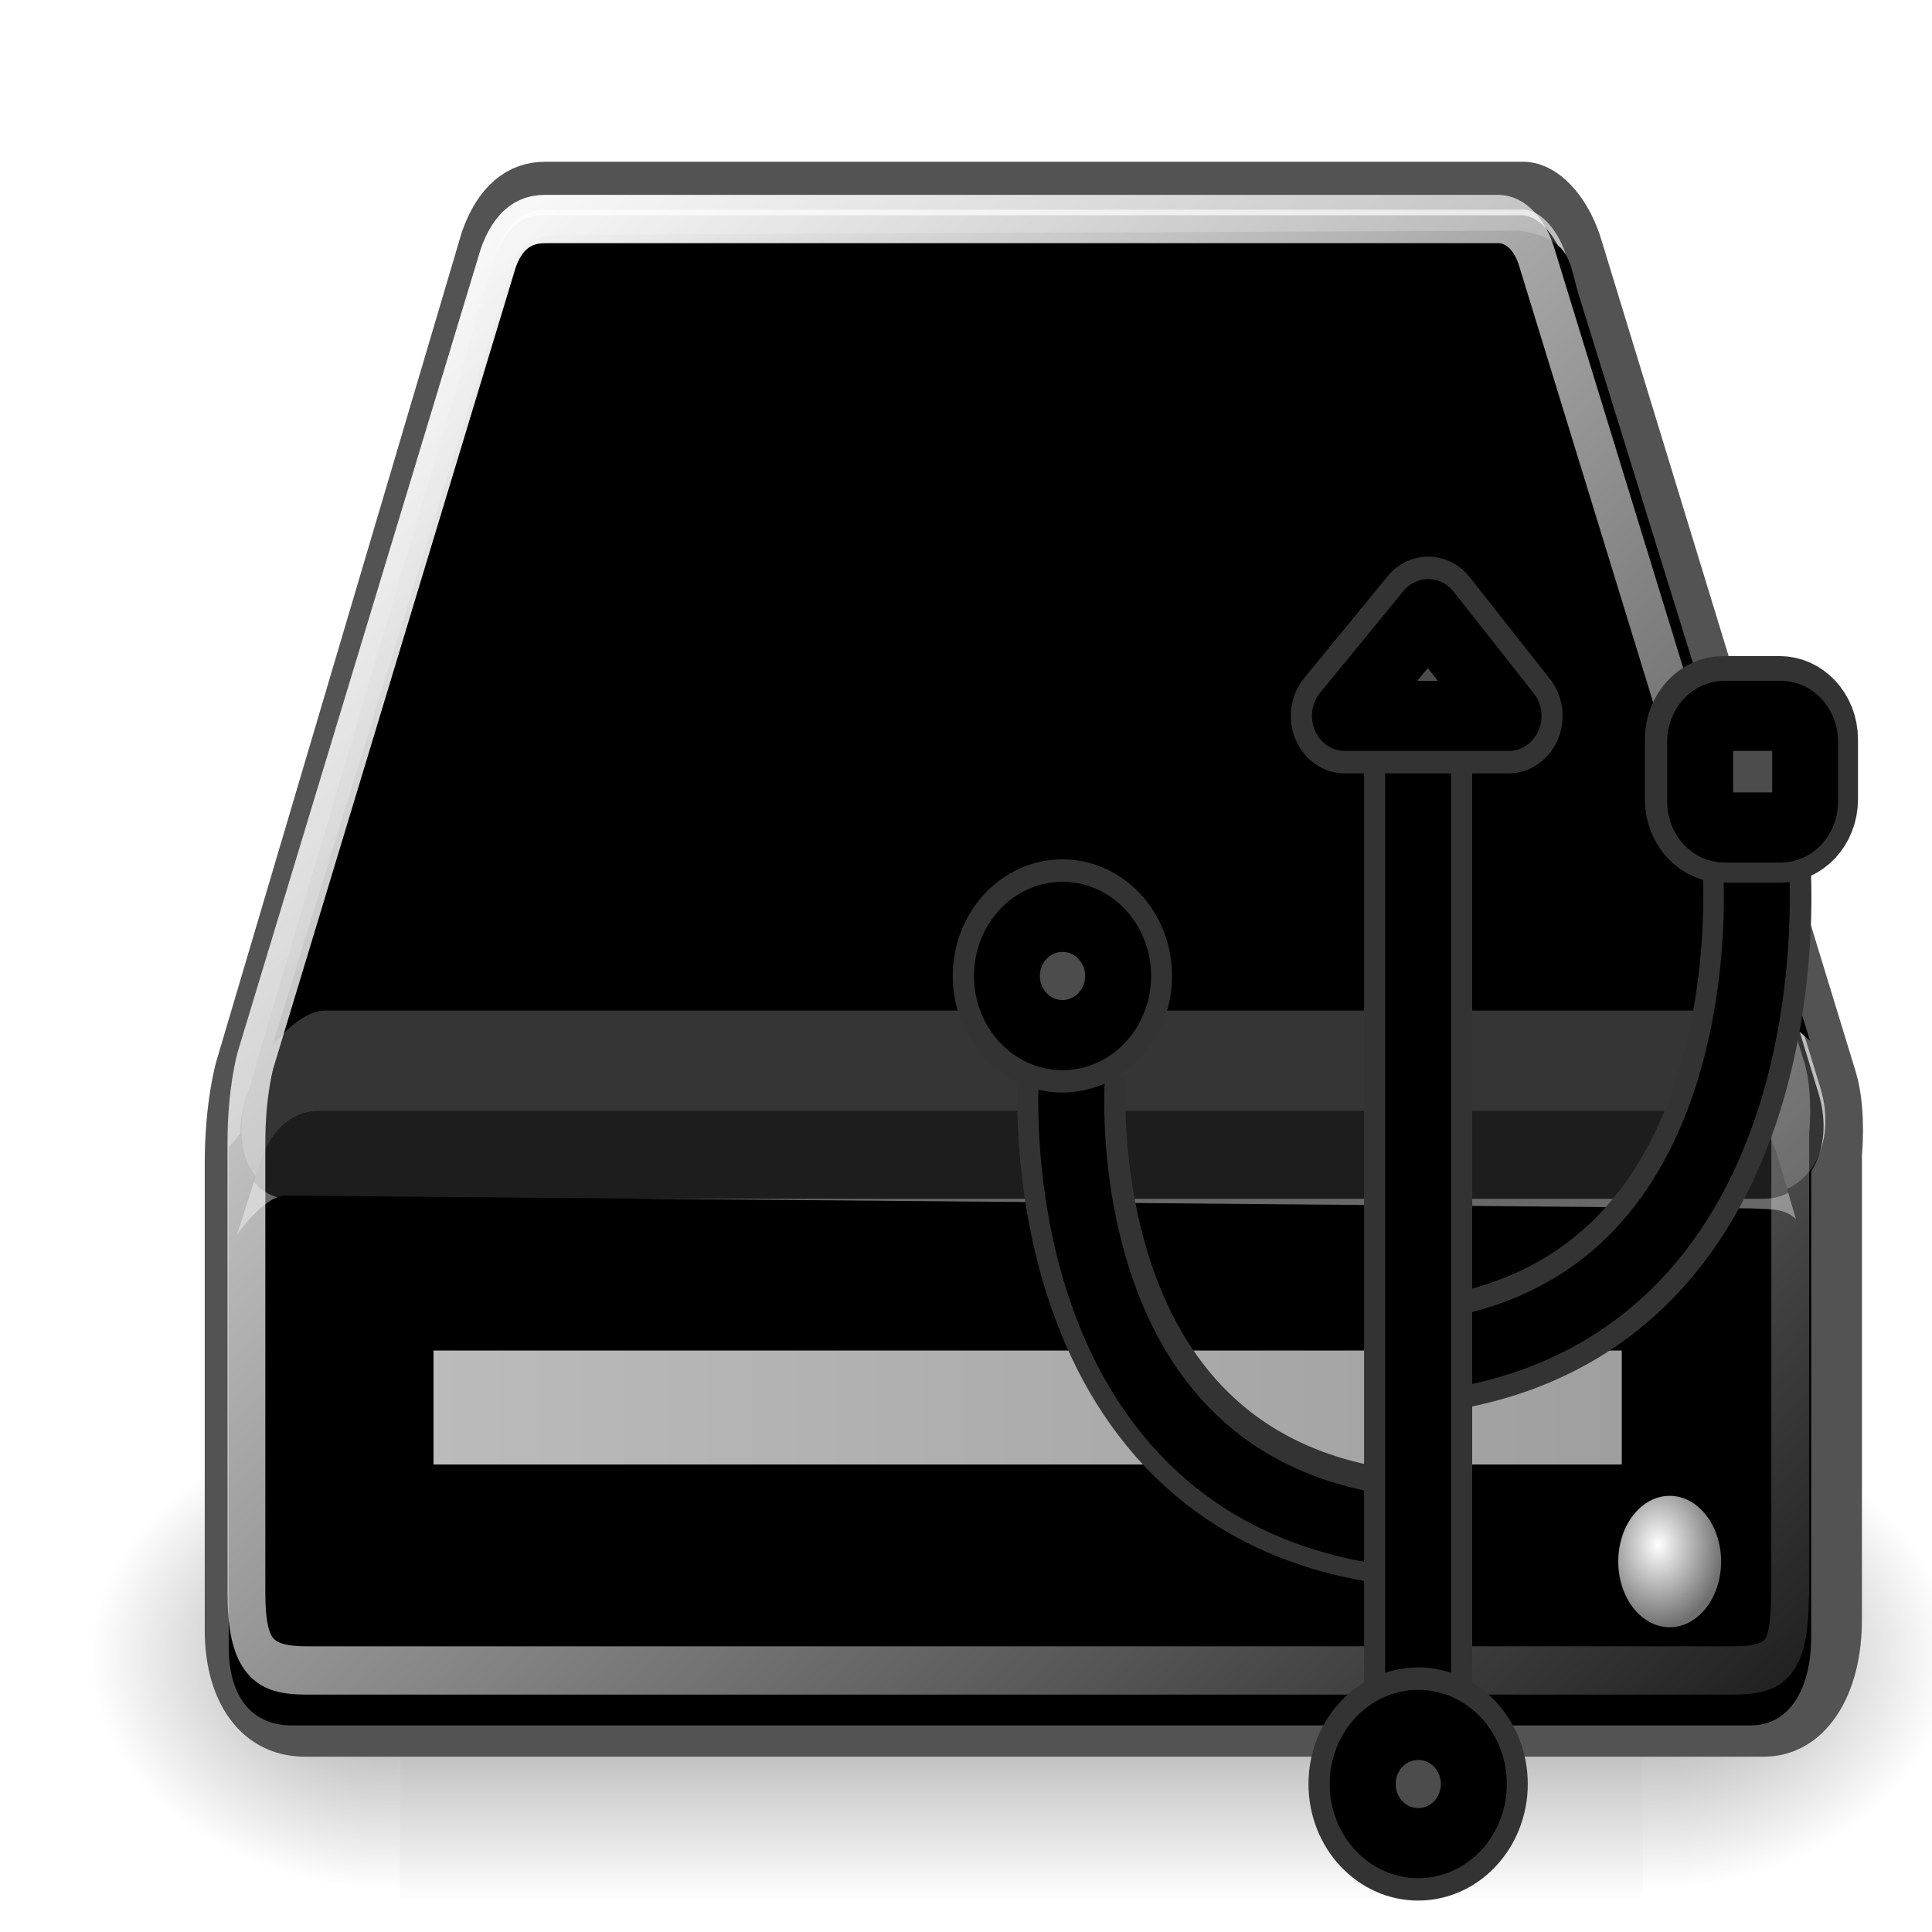
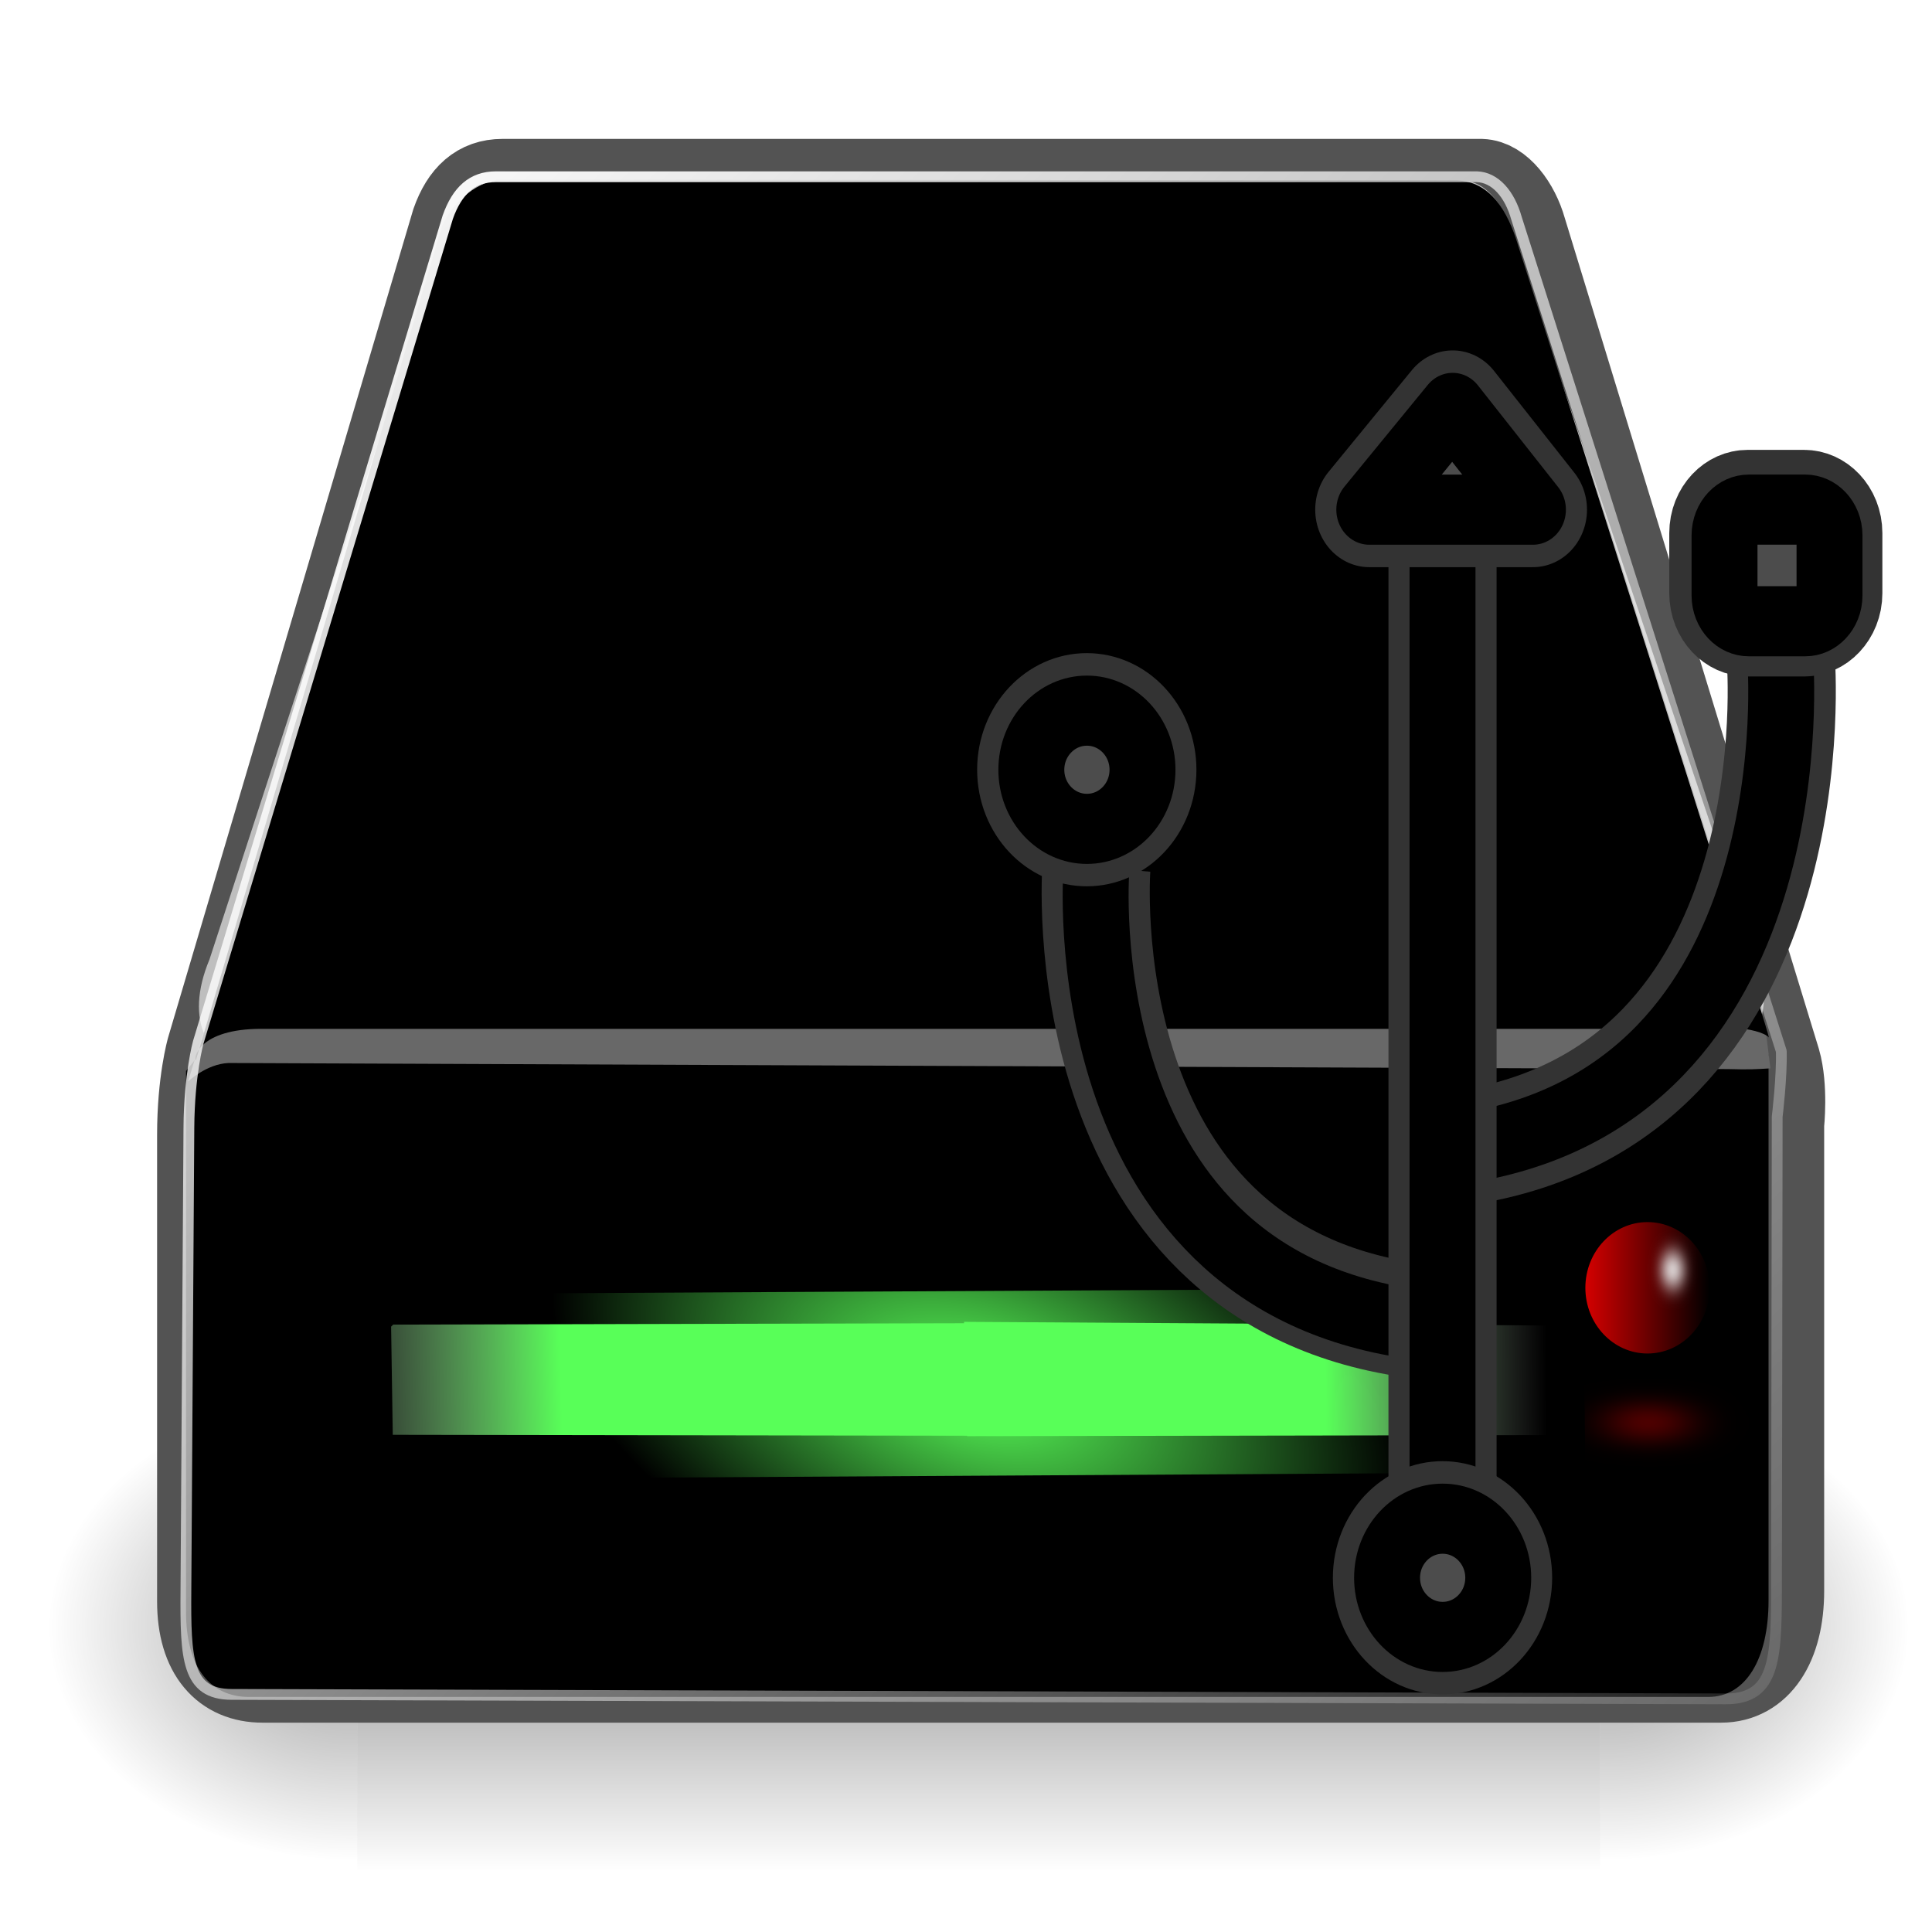
<svg xmlns="http://www.w3.org/2000/svg" xmlns:xlink="http://www.w3.org/1999/xlink" version="1.1" width="48" height="48" id="svg2913">
  <defs id="defs3">
+     <linearGradient id="linearGradient4039">
+       <stop id="stop4041" style="stop-color:#d40000;stop-opacity:1" offset="0" />
+       <stop id="stop4043" style="stop-color:#d40000;stop-opacity:0" offset="1" />
+     </linearGradient>
+     <linearGradient id="linearGradient3975">
+       <stop id="stop3977" style="stop-color:#58ff58;stop-opacity:1" offset="0" />
+       <stop id="stop3979" style="stop-color:#bebebe;stop-opacity:0" offset="1" />
+     </linearGradient>
+     <linearGradient id="linearGradient3969">
+       <stop id="stop3971" style="stop-color:#58ff58;stop-opacity:1" offset="0" />
+       <stop id="stop3973" style="stop-color:#bebebe;stop-opacity:0" offset="1" />
+     </linearGradient>
+     <linearGradient id="linearGradient3961">
+       <stop id="stop3963" style="stop-color:#58ff58;stop-opacity:1" offset="0" />
+       <stop id="stop3965" style="stop-color:#bebebe;stop-opacity:0" offset="1" />
+     </linearGradient>
    <radialGradient cx="605.714" cy="486.648" r="117.143" fx="605.714" fy="486.648" id="radialGradient6719" xlink:href="#linearGradient5060" gradientUnits="userSpaceOnUse" gradientTransform="matrix(-2.774389,0,0,1.969706,112.7623,-872.8854)" />
    <linearGradient id="linearGradient5060">
      <stop id="stop5062" style="stop-color:#000000;stop-opacity:1" offset="0" />
      <stop id="stop5064" style="stop-color:#000000;stop-opacity:0" offset="1" />
    </linearGradient>
    <radialGradient cx="605.714" cy="486.648" r="117.143" fx="605.714" fy="486.648" id="radialGradient6717" xlink:href="#linearGradient5060" gradientUnits="userSpaceOnUse" gradientTransform="matrix(2.774389,0,0,1.969706,-1891.633,-872.8854)" />
    <linearGradient id="linearGradient5048">
      <stop id="stop5050" style="stop-color:#000000;stop-opacity:0" offset="0" />
      <stop id="stop5056" style="stop-color:#000000;stop-opacity:1" offset="0.5" />
      <stop id="stop5052" style="stop-color:#000000;stop-opacity:0" offset="1" />
    </linearGradient>
    <linearGradient x1="302.857" y1="366.648" x2="302.857" y2="609.505" id="linearGradient6715" xlink:href="#linearGradient5048" gradientUnits="userSpaceOnUse" gradientTransform="matrix(2.774389,0,0,1.969706,-1892.179,-872.8854)" />
    <linearGradient id="linearGradient5699">
      <stop id="stop5701" style="stop-color:#7a7a7a;stop-opacity:1" offset="0" />
      <stop id="stop5703" style="stop-color:#a5a5a5;stop-opacity:1" offset="1" />
    </linearGradient>
    <linearGradient id="linearGradient2681">
      <stop id="stop2683" style="stop-color:#000000;stop-opacity:0.475" offset="0" />
      <stop id="stop2685" style="stop-color:#000000;stop-opacity:0" offset="1" />
    </linearGradient>
    <linearGradient id="linearGradient2673">
      <stop id="stop2675" style="stop-color:#ffffff;stop-opacity:1" offset="0" />
      <stop id="stop2677" style="stop-color:#6f6f6f;stop-opacity:1" offset="1" />
    </linearGradient>
    <linearGradient id="linearGradient4264">
      <stop id="stop4266" style="stop-color:#000000;stop-opacity:1" offset="0" />
      <stop id="stop4268" style="stop-color:#000000;stop-opacity:0" offset="1" />
    </linearGradient>
    <linearGradient id="linearGradient4244">
      <stop id="stop4246" style="stop-color:#e4e4e4;stop-opacity:1" offset="0" />
      <stop id="stop4248" style="stop-color:#d3d3d3;stop-opacity:1" offset="1" />
    </linearGradient>
    <linearGradient id="linearGradient4228">
      <stop id="stop4230" style="stop-color:#bbbbbb;stop-opacity:1" offset="0" />
      <stop id="stop4232" style="stop-color:#9f9f9f;stop-opacity:1" offset="1" />
    </linearGradient>
    <radialGradient cx="23.202" cy="27.096" r="23.555" fx="23.202" fy="27.096" id="radialGradient4270" xlink:href="#linearGradient4264" gradientUnits="userSpaceOnUse" gradientTransform="matrix(1,0,0,0.651032,0,9.455693)" />
    <radialGradient cx="40.797" cy="33.734" r="0.984" fx="40.797" fy="33.734" id="radialGradient2679" xlink:href="#linearGradient2673" gradientUnits="userSpaceOnUse" gradientTransform="matrix(1.253968,0,0,1.253968,-10.36111,-8.56746)" />
    <linearGradient x1="25.785" y1="32.363" x2="25.785" y2="35.67" id="linearGradient2687" xlink:href="#linearGradient2681" gradientUnits="userSpaceOnUse" />
    <linearGradient x1="25.785" y1="32.363" x2="25.785" y2="35.67" id="linearGradient2687-7" xlink:href="#linearGradient2681-7" gradientUnits="userSpaceOnUse" />
    <linearGradient id="linearGradient2681-7">
      <stop id="stop2683-0" style="stop-color:#000000;stop-opacity:0.475" offset="0" />
      <stop id="stop2685-9" style="stop-color:#000000;stop-opacity:0" offset="1" />
    </linearGradient>
    <linearGradient x1="25.785" y1="32.363" x2="25.785" y2="35.67" id="linearGradient2689-7" xlink:href="#linearGradient2681-7" gradientUnits="userSpaceOnUse" />
    <linearGradient id="linearGradient3820">
      <stop id="stop3822" style="stop-color:#000000;stop-opacity:0.475" offset="0" />
      <stop id="stop3824" style="stop-color:#000000;stop-opacity:0" offset="1" />
    </linearGradient>
    <linearGradient id="linearGradient2681-7-3">
      <stop id="stop2683-0-9" style="stop-color:#000000;stop-opacity:0.475" offset="0" />
      <stop id="stop2685-9-3" style="stop-color:#000000;stop-opacity:0" offset="1" />
    </linearGradient>
    <linearGradient x1="25.785" y1="32.363" x2="25.785" y2="35.67" id="linearGradient3828-9" xlink:href="#linearGradient2681-7-3" gradientUnits="userSpaceOnUse" />
    <linearGradient id="linearGradient3872">
      <stop id="stop3874" style="stop-color:#000000;stop-opacity:0.475" offset="0" />
      <stop id="stop3876" style="stop-color:#000000;stop-opacity:0" offset="1" />
    </linearGradient>
    <linearGradient x1="5.341" y1="34.296" x2="43.272" y2="34.296" id="linearGradient3923" xlink:href="#linearGradient4228" gradientUnits="userSpaceOnUse" />
    <linearGradient x1="12.378" y1="4.433" x2="44.096" y2="47.621" id="linearGradient4260-4" xlink:href="#linearGradient4254-5" gradientUnits="userSpaceOnUse" gradientTransform="translate(1.566757,-1.310285)" />
    <linearGradient id="linearGradient4254-5">
      <stop id="stop4256-1" style="stop-color:#ffffff;stop-opacity:1" offset="0" />
      <stop id="stop4258-9" style="stop-color:#ffffff;stop-opacity:0" offset="1" />
    </linearGradient>
    <linearGradient x1="12.378" y1="4.433" x2="44.096" y2="47.621" id="linearGradient4000" xlink:href="#linearGradient4254-5" gradientUnits="userSpaceOnUse" gradientTransform="translate(-0.365331,-0.2130946)" />
    <linearGradient x1="302.857" y1="366.648" x2="302.857" y2="609.505" id="linearGradient4084" xlink:href="#linearGradient5048" gradientUnits="userSpaceOnUse" gradientTransform="matrix(2.774389,0,0,1.969706,-1892.179,-872.8854)" />
    <radialGradient cx="605.714" cy="486.648" r="117.143" fx="605.714" fy="486.648" id="radialGradient4086" xlink:href="#linearGradient5060" gradientUnits="userSpaceOnUse" gradientTransform="matrix(2.774389,0,0,1.969706,-1891.633,-872.8854)" />
    <radialGradient cx="605.714" cy="486.648" r="117.143" fx="605.714" fy="486.648" id="radialGradient4088" xlink:href="#linearGradient5060" gradientUnits="userSpaceOnUse" gradientTransform="matrix(-2.774389,0,0,1.969706,112.7623,-872.8854)" />
    <radialGradient cx="40.797" cy="33.734" r="0.984" fx="40.797" fy="33.734" id="radialGradient4090" xlink:href="#linearGradient2673" gradientUnits="userSpaceOnUse" gradientTransform="matrix(1.253968,0,0,1.253968,-10.36111,-8.56746)" />
    <linearGradient x1="5.341" y1="34.296" x2="43.272" y2="34.296" id="linearGradient4092" xlink:href="#linearGradient4228" gradientUnits="userSpaceOnUse" />
    <linearGradient x1="5.341" y1="34.296" x2="43.272" y2="34.296" id="linearGradient4094" xlink:href="#linearGradient4228" gradientUnits="userSpaceOnUse" />
    <linearGradient x1="12.378" y1="4.433" x2="44.096" y2="47.621" id="linearGradient4096" xlink:href="#linearGradient4254-5" gradientUnits="userSpaceOnUse" gradientTransform="translate(-0.365331,-0.2130946)" />
+     <filter x="-0.983" y="-1.013" width="2.966" height="3.027" color-interpolation-filters="sRGB" id="filter3587-3-5">
+       <feGaussianBlur id="feGaussianBlur3589-6-6" stdDeviation="0.811" />
+     </filter>
+     <filter x="-0.694" y="-0.654" width="2.389" height="2.307" color-interpolation-filters="sRGB" id="filter3671-2-2">
+       <feGaussianBlur id="feGaussianBlur3673-1-6" stdDeviation="0.244" />
+     </filter>
+     <radialGradient cx="117.007" cy="244.672" r="2.753" fx="117.007" fy="244.672" id="radialGradient5775" xlink:href="#linearGradient3335-4-0" gradientUnits="userSpaceOnUse" gradientTransform="matrix(0.0066783,1.782842,-4.739923,-0.01863663,1183.733,-160.5065)" />
+     <linearGradient id="linearGradient3335-4-0">
+       <stop id="stop3337-0-2" style="stop-color:#58ff58;stop-opacity:1" offset="0" />
+       <stop id="stop3339-5-4" style="stop-color:#000000;stop-opacity:1" offset="1" />
+     </linearGradient>
+     <radialGradient cx="117.007" cy="244.672" r="2.753" fx="117.007" fy="244.672" id="radialGradient5869-7" xlink:href="#linearGradient3335-4-0-3" gradientUnits="userSpaceOnUse" gradientTransform="matrix(0.00552059,4.053917,-3.918236,-0.04237692,983.6373,-423.3895)" />
+     <linearGradient id="linearGradient3335-4-0-3">
+       <stop id="stop3337-0-2-4" style="stop-color:#58ff58;stop-opacity:1" offset="0" />
+       <stop id="stop3339-5-4-7" style="stop-color:#000000;stop-opacity:1" offset="1" />
+     </linearGradient>
+     <linearGradient x1="28.872" y1="35.38" x2="39.815" y2="35.2" id="linearGradient3967-9" xlink:href="#linearGradient3975-2" gradientUnits="userSpaceOnUse" spreadMethod="pad" />
+     <linearGradient id="linearGradient3975-2">
+       <stop id="stop3977-9" style="stop-color:#58ff58;stop-opacity:1" offset="0" />
+       <stop id="stop3979-3" style="stop-color:#bebebe;stop-opacity:0" offset="1" />
+     </linearGradient>
+     <linearGradient x1="5.341" y1="34.296" x2="43.272" y2="34.296" id="linearGradient4019" xlink:href="#linearGradient4228" gradientUnits="userSpaceOnUse" />
+     <linearGradient x1="302.857" y1="366.648" x2="302.857" y2="609.505" id="linearGradient4171" xlink:href="#linearGradient5048" gradientUnits="userSpaceOnUse" gradientTransform="matrix(2.774389,0,0,1.969706,-1892.179,-872.8854)" />
+     <radialGradient cx="605.714" cy="486.648" r="117.143" fx="605.714" fy="486.648" id="radialGradient4173" xlink:href="#linearGradient5060" gradientUnits="userSpaceOnUse" gradientTransform="matrix(2.774389,0,0,1.969706,-1891.633,-872.8854)" />
+     <radialGradient cx="605.714" cy="486.648" r="117.143" fx="605.714" fy="486.648" id="radialGradient4175" xlink:href="#linearGradient5060" gradientUnits="userSpaceOnUse" gradientTransform="matrix(-2.774389,0,0,1.969706,112.7623,-872.8854)" />
+     <linearGradient x1="5.341" y1="34.296" x2="43.272" y2="34.296" id="linearGradient4179" xlink:href="#linearGradient4228" gradientUnits="userSpaceOnUse" />
+     <linearGradient x1="5.341" y1="34.296" x2="43.272" y2="34.296" id="linearGradient4181" xlink:href="#linearGradient4228" gradientUnits="userSpaceOnUse" />
+     <linearGradient x1="21.105" y1="35.524" x2="9.505" y2="36.243" id="linearGradient4233" xlink:href="#linearGradient3975-2" gradientUnits="userSpaceOnUse" gradientTransform="matrix(0.5709422,0,0,1,1.89245,-0.994743)" spreadMethod="pad" />
+     <linearGradient x1="28.872" y1="35.38" x2="39.815" y2="35.2" id="linearGradient4237" xlink:href="#linearGradient3975" gradientUnits="userSpaceOnUse" gradientTransform="matrix(0.5023792,0,0,1,18.42994,-0.7071068)" spreadMethod="pad" />
+     <radialGradient cx="116.981" cy="244.736" r="2.753" fx="116.981" fy="244.736" id="radialGradient4240" xlink:href="#linearGradient3335-4-0" gradientUnits="userSpaceOnUse" gradientTransform="matrix(-0.4534969,2.148557,-3.819956,-1.078781,1012.215,47.14989)" />
+     <linearGradient x1="12.378" y1="4.433" x2="44.096" y2="47.621" id="linearGradient4245" xlink:href="#linearGradient4254-5" gradientUnits="userSpaceOnUse" gradientTransform="matrix(0.9663666,0,0,1.235689,1.066369,-6.00845)" />
+     <linearGradient x1="40.206" y1="38.796" x2="42.761" y2="38.796" id="linearGradient4251" xlink:href="#linearGradient4039" gradientUnits="userSpaceOnUse" gradientTransform="matrix(1.208964,0,0,1,-9.218551,-6.801733)" />
  </defs>
-   <g id="g3120">
-     <g transform="matrix(0.9397606,0,0,1.2006,2.938216,-4.406502)" id="g4068">
-       <g transform="matrix(0.0245274,0,0,0.02086758,45.69054,36.1536)" id="g6707">
-         <rect width="1339.633" height="478.357" x="-1559.252" y="-150.697" id="rect6709" style="opacity:0.402;color:#000000;fill:url(#linearGradient4084);fill-opacity:1;fill-rule:nonzero;stroke:none;stroke-width:1;marker:none;visibility:visible;display:inline;overflow:visible" />
-         <path d="m -219.619,-150.68 c 0,0 0,478.331 0,478.331 142.874,0.9 345.4,-107.17 345.4,-239.196 0,-132.027 -159.437,-239.135 -345.4,-239.135 z" id="path6711" style="opacity:0.402;color:#000000;fill:url(#radialGradient4086);fill-opacity:1;fill-rule:nonzero;stroke:none;stroke-width:1;marker:none;visibility:visible;display:inline;overflow:visible" />
-         <path d="m -1559.252,-150.68 c 0,0 0,478.331 0,478.331 -142.874,0.9 -345.4,-107.17 -345.4,-239.196 0,-132.027 159.437,-239.135 345.4,-239.135 z" id="path6713" style="opacity:0.402;color:#000000;fill:url(#radialGradient4088);fill-opacity:1;fill-rule:nonzero;stroke:none;stroke-width:1;marker:none;visibility:visible;display:inline;overflow:visible" />
-       </g>
-       <path d="m 11.286,8.018 c -0.625,0 -1.031,0.29 -1.281,0.844 -10e-7,0 -6.469,17.104 -6.469,17.104 0,0 -0.25,0.672 -0.25,1.781 0,0 0,9.65 0,9.65 0,1.083 0.658,1.625 1.656,1.625 l 38.562,0 c 0.985,0 1.594,-0.718 1.594,-1.844 l 0,-9.65 c 0,0 0.106,-0.77 -0.094,-1.312 L 38.286,9.018 C 38.101,8.506 37.649,8.03 37.161,8.018 l -25.875,0 z" id="path4196" style="fill:none;stroke:#535353;stroke-width:2;stroke-linecap:round;stroke-linejoin:round;stroke-miterlimit:4;stroke-opacity:1;stroke-dasharray:none" />
-       <path d="m 2.92,27.406 0.765,-0.692 37.61,0.062 3.462,0.317 0,10.439 c 0,1.126 -0.607,1.843 -1.592,1.843 l -38.583,0 c -0.998,0 -1.662,-0.542 -1.662,-1.625 l 0,-10.345 z" id="path4170" style="fill:#000000;fill-opacity:1;fill-rule:evenodd;stroke:none" />
-       <path d="m 3.549,25.97 c -0.714,1.464 -6.156e-4,2.393 1.036,2.393 0,0 39,0 39,0 1.119,-0.024 1.845,-1.012 1.429,-2.143 L 38.299,9.009 C 38.115,8.497 37.644,8.021 37.156,8.009 l -25.857,0 c -0.625,0 -1.036,0.304 -1.286,0.857 0,0 -6.464,17.104 -6.464,17.104 z" id="path3093" style="fill:#bebebe;fill-opacity:1;fill-rule:evenodd;stroke:none" />
-       <path d="m 44.354,28.898 c -0.334,-0.234 -0.635,-0.195 -1.19,-0.222 0,0 -38.782,-0.265 -38.782,-0.265 -0.575,0.044 -1.241,0.81 -1.241,0.81 0,0 0.571,-1.4 0.571,-1.4 0,0 0.34,-1.163 1.598,-1.163 0,1e-6 37.191,0 37.191,0 0.722,0.033 1.167,0.43 1.352,0.896 l 0.5,1.346 z" id="path5697" style="fill:#686868;fill-opacity:1;fill-rule:evenodd;stroke:none" />
-       <path d="m 42,33.984 a 0.984,0.984 0 1 1 -1.969,0 0.984,0.984 0 1 1 1.969,0 z" transform="matrix(1.380952,0,0,1.380952,-15.625,-10.94643)" id="path2671" style="color:#000000;fill:url(#radialGradient4090);fill-opacity:1;fill-rule:evenodd;stroke:none;stroke-width:1.02px;marker:none;visibility:visible;display:inline;overflow:visible;font-family:Bitstream Vera Sans" />
-       <g transform="matrix(0.828197,0,0,0.61024,3.910814,11.86847)" id="g2142" style="fill:url(#linearGradient4094);fill-opacity:1">
-         <rect width="37.931" height="3.865" x="5.341" y="32.363" id="rect2151" style="color:#000000;fill:url(#linearGradient4092);fill-opacity:1;fill-rule:evenodd;stroke:none;stroke-width:1;marker:none;visibility:visible;display:inline;overflow:visible" />
-       </g>
-       <path d="m 3.5,26.085 c -0.714,1.464 -6.156e-4,2.393 1.036,2.393 0,0 39,0 39,0 1.119,-0.024 1.845,-1.012 1.429,-2.143 L 38.25,9.124 c -0.185,-0.512 -0.655,-0.988 -1.143,-1 l -25.857,0 c -0.625,0 -1.036,0.304 -1.286,0.857 0,0 -6.464,17.104 -6.464,17.104 z" id="path3093-4" style="opacity:0.719;fill:#000000;fill-opacity:1;fill-rule:evenodd;stroke:none" />
-       <path d="m 38.571,9.669 c 0,0 6.155,15.538 6.155,15.538 -0.619,-0.398 -0.881,-0.713 -1.5,-0.625 l -37.75,0 c -0.707,0 -1.412,0.75 -1.412,0.75 L 10.351,9.332 c 0.134,-0.5 0.624,-0.802 1.287,-0.802 l 25.419,-0.088 c 1.326,0.177 1.293,0.609 1.514,1.227 z" id="path5637" style="color:#000000;fill:#000000;fill-opacity:1;fill-rule:nonzero;stroke:none;stroke-width:1;marker:none;visibility:visible;display:inline;overflow:visible" />
-       <path d="m 11.277,8.203 c -0.602,0 -0.993,0.279 -1.233,0.812 -1e-6,0 -6.415,16.591 -6.415,16.591 0,0 -0.241,0.647 -0.241,1.715 0,0 0,9.29 0,9.29 0,1.355 0.444,1.627 1.594,1.627 l 37.687,0 c 1.323,0 1.534,-0.316 1.534,-1.837 l 0,-9.29 c 0,0 0.102,-0.742 -0.09,-1.264 L 37.52,9.04 c -0.178,-0.493 -0.551,-0.826 -1.021,-0.838 l -25.223,0 z" id="path4252" style="fill:none;stroke:url(#linearGradient4096);stroke-width:1;stroke-linecap:round;stroke-linejoin:round;stroke-miterlimit:4;stroke-opacity:1;stroke-dasharray:none" />
+   <g transform="matrix(0.02304988,0,0,0.02505362,44.81572,38.29241)" id="g6707">
+     <rect width="1339.633" height="478.357" x="-1559.252" y="-150.697" id="rect6709" style="opacity:0.402;color:#000000;fill:url(#linearGradient4171);fill-opacity:1;fill-rule:nonzero;stroke:none;stroke-width:1;marker:none;visibility:visible;display:inline;overflow:visible" />
+     <path d="m -219.619,-150.68 c 0,0 0,478.331 0,478.331 142.874,0.9 345.4,-107.17 345.4,-239.196 0,-132.027 -159.437,-239.135 -345.4,-239.135 z" id="path6711" style="opacity:0.402;color:#000000;fill:url(#radialGradient4173);fill-opacity:1;fill-rule:nonzero;stroke:none;stroke-width:1;marker:none;visibility:visible;display:inline;overflow:visible" />
+     <path d="m -1559.252,-150.68 c 0,0 0,478.331 0,478.331 -142.874,0.9 -345.4,-107.17 -345.4,-239.196 0,-132.027 159.437,-239.135 345.4,-239.135 z" id="path6713" style="opacity:0.402;color:#000000;fill:url(#radialGradient4175);fill-opacity:1;fill-rule:nonzero;stroke:none;stroke-width:1;marker:none;visibility:visible;display:inline;overflow:visible" />
+   </g>
+   <path d="m 12.483,4.513 c -0.587,0 -0.969,0.348 -1.204,1.013 -1e-6,0 -6.079,20.535 -6.079,20.535 0,0 -0.235,0.806 -0.235,2.139 0,0 0,11.586 0,11.586 0,1.3 0.618,1.951 1.556,1.951 l 36.24,0 c 0.926,0 1.498,-0.862 1.498,-2.214 l 0,-11.586 c 0,0 0.1,-0.925 -0.088,-1.576 L 37.857,5.714 C 37.684,5.099 37.258,4.527 36.8,4.513 l -24.316,0 z" id="path4196" style="fill:none;stroke:#535353;stroke-width:2.124;stroke-linecap:round;stroke-linejoin:round;stroke-miterlimit:4;stroke-opacity:1;stroke-dasharray:none" />
+   <path d="m 4.622,26.608 0.719,-0.899 35.344,0.081 3.254,0.412 0,13.563 c 0,1.462 -0.57,2.395 -1.496,2.395 l -36.259,0 c -0.938,0 -1.562,-0.704 -1.562,-2.111 l 0,-13.441 z" id="path4170" style="fill:#000000;fill-opacity:1;fill-rule:evenodd;stroke:none" />
+   <path d="m 5.21,23.824 c -0.663,1.575 -5.717e-4,2.574 0.962,2.574 0,0 36.215,0 36.215,0 1.039,-0.026 1.713,-1.089 1.327,-2.305 L 37.478,5.578 C 37.307,5.027 36.87,4.515 36.417,4.502 l -24.011,0 c -0.58,0 -0.962,0.327 -1.194,0.922 0,0 -6.003,18.4 -6.003,18.4 z" id="path3093" style="fill:#bebebe;fill-opacity:1;fill-rule:evenodd;stroke:none" />
+   <path d="m 43.986,26.543 c -0.339,0.021 -0.52,0.034 -1.053,0.018 L 5.676,26.41 c -0.552,0.025 -1.005,0.462 -1.005,0.462 l 0.361,-1.174 c 0,0 0.326,-0.289 1.535,-0.289 l 35.729,0 c 0.694,0.019 1.391,-0.097 1.569,0.169 z" id="path5697" style="fill:#686868;fill-opacity:1;fill-rule:evenodd;stroke:none" />
+   <path d="m 42.477,31.995 a 1.544,1.632 0 0 1 -3.089,0 1.544,1.632 0 1 1 3.089,0 z" id="path2671" style="color:#000000;fill:url(#linearGradient4251);fill-opacity:1;fill-rule:evenodd;stroke:none;stroke-width:1.02px;marker:none;visibility:visible;display:inline;overflow:visible;font-family:Bitstream Vera Sans" />
+   <g transform="matrix(0.7783069,0,0,0.7326542,5.552785,9.13568)" id="g2142" style="fill:url(#linearGradient4181);fill-opacity:1">
+     <rect width="37.931" height="3.865" x="5.341" y="32.363" id="rect2151" style="color:#000000;fill:url(#linearGradient4179);fill-opacity:1;fill-rule:evenodd;stroke:none;stroke-width:1;marker:none;visibility:visible;display:inline;overflow:visible" />
+   </g>
+   <path d="m 37.704,6.058 c 0,0 6.136,19.195 6.244,19.717 -0.244,-0.252 -1.395,-0.329 -1.977,-0.214 l -35.476,0 c -1.555,0 -1.698,0.73 -1.628,0.784 L 10.978,5.626 c 0.261,-0.572 0.775,-1.056 1.389,-1.164 l 23.807,0.019 c 0.868,0.015 1.291,0.799 1.531,1.576 z" id="path5637" style="color:#000000;fill:#000000;fill-opacity:1;fill-rule:nonzero;stroke:none;stroke-width:1;marker:none;visibility:visible;display:inline;overflow:visible" />
+   <path d="m 12.317,4.391 c -0.581,0 -0.959,0.345 -1.192,1.004 L 4.926,25.895 c 0,0 -0.224,0.799 -0.233,2.119 l -0.074,11.517 c -0.011,1.674 0.021,2.563 1.133,2.566 l 37.125,0.111 c 1.279,0.004 1.257,-1.095 1.26,-2.974 l 0.017,-11.491 c 0,0 0.12,-0.983 0.102,-1.627 L 37.678,5.426 C 37.506,4.817 37.146,4.405 36.692,4.391 z" id="path4252" style="fill:none;stroke:url(#linearGradient4245);stroke-width:0.268;stroke-linecap:round;stroke-linejoin:round;stroke-miterlimit:4;stroke-opacity:1;stroke-dasharray:none" />
+   <path d="m 383.322,757.321 c -0.491,0.425 -0.491,0.989 0.106,1.511 0.323,0.283 1.57,0.221 1.517,-1.031 -0.026,-0.615 -1.077,-1.064 -1.623,-0.48 z" transform="matrix(0.00219361,0.3906185,-0.8820592,-0.00231456,708.7161,-112.891)" id="path3591" style="opacity:0.562;fill:#ff0000;fill-rule:evenodd;stroke:none;filter:url(#filter3587-3-5)" />
+   <path d="m 384.115,757.825 a 0.422,0.449 0 1 1 -0.844,0 0.422,0.449 0 1 1 0.844,0 z" transform="matrix(0.00165208,1.023511,-0.6234056,-0.00569123,513.3542,-356.8523)" id="path3593" style="fill:#f2f2f2;fill-opacity:1;fill-rule:nonzero;stroke:none;filter:url(#filter3671-2-2)" />
+   <path d="m 9.579,32.093 -0.089,4.657 29.899,-0.175 -0.055,-4.581 -29.754,0.158 z" id="path3249" style="fill:url(#radialGradient4240);fill-opacity:1;fill-rule:evenodd;stroke:none" />
+   <path d="m 23.951,32.84 0.079,2.841 14.539,-0.027 -0.075,-2.722 -14.543,-0.091 z" id="path3249-3" style="fill:url(#linearGradient4237);fill-opacity:1;fill-rule:evenodd;stroke:none" />
+   <path d="m 31.26,34.261 0,0" id="path3981" style="fill:none;stroke:#000000;stroke-width:1px;stroke-linecap:butt;stroke-linejoin:miter;stroke-opacity:1" />
+   <path d="m 9.717,32.96 0.041,2.688 15.247,0.024 0.048,-2.799 -15.285,0.036 z" id="path3249-3-4" style="fill:url(#linearGradient4233);fill-opacity:1;fill-rule:evenodd;stroke:none" />
+   <g transform="matrix(0.5241583,0,0,0.557369,21.53968,8.93419)" id="g3990">
+     <g transform="translate(4.478881,0)" id="g3873">
+       <path d="M 21.325,42.819 C 4.933,40.623 6.396,22.621 6.396,22.621" id="path768-8" style="font-size:12px;fill:none;stroke:#333333;stroke-width:5.125;stroke-miterlimit:4;stroke-dasharray:none" />
+       <path d="M 21.322,42.979 C 4.929,40.783 6.393,22.781 6.393,22.781" id="path768" style="font-size:12px;fill:none;stroke:#000000;stroke-width:3.125;stroke-miterlimit:4;stroke-opacity:1;stroke-dasharray:none" />
    </g>
-     <g transform="matrix(0.5241583,0,0,0.557369,20.93372,14.05769)" id="g3990">
-       <g transform="translate(4.478881,0)" id="g3873">
-         <path d="M 21.325,42.819 C 4.933,40.623 6.396,22.621 6.396,22.621" id="path768-8" style="font-size:12px;fill:none;stroke:#333333;stroke-width:5.125;stroke-miterlimit:4;stroke-dasharray:none" />
-         <path d="M 21.322,42.979 C 4.929,40.783 6.393,22.781 6.393,22.781" id="path768" style="font-size:12px;fill:none;stroke:#000000;stroke-width:3.125;stroke-miterlimit:4;stroke-opacity:1;stroke-dasharray:none" />
-       </g>
-       <g id="g3869">
-         <path d="M 29.117,35 C 44.924,32.072 43.314,13.338 43.314,13.338" id="path769-0" style="font-size:12px;fill:none;stroke:#333333;stroke-width:5.125;stroke-miterlimit:4;stroke-dasharray:none" />
-         <path d="M 29.092,35.024 C 44.899,32.097 43.289,13.363 43.289,13.363" id="path769" style="font-size:12px;fill:none;stroke:#000000;stroke-width:3.125;stroke-opacity:1;stroke-dasharray:none" />
-       </g>
-       <g transform="translate(77.76966,-5.700394)" id="g3877">
-         <path d="m -50.489,12.82 0,47.128" id="path767-6" style="font-size:12px;fill:none;stroke:#333333;stroke-width:5.125;stroke-miterlimit:4;stroke-dasharray:none" />
-         <path d="m -50.489,12.939 0,47.128" id="path767" style="font-size:12px;fill:none;stroke:#000000;stroke-width:3.125;stroke-miterlimit:4;stroke-opacity:1;stroke-dasharray:none" />
-       </g>
-       <g transform="translate(16.69401,-89.17045)" id="g3917">
-         <path d="m 7.115,95.86 7.757,0 -3.805,-4.537 -3.952,4.537 z" id="path770-9" style="font-size:12px;fill:#4c4c4c;fill-opacity:1;fill-rule:evenodd;stroke:#333333;stroke-width:5.125;stroke-linecap:round;stroke-linejoin:round;stroke-miterlimit:4;stroke-dasharray:none" />
-         <path d="m 7.115,95.86 7.757,0 -3.805,-4.537 -3.952,4.537 z" id="path770" style="font-size:12px;fill:#4c4c4c;fill-opacity:1;fill-rule:evenodd;stroke:#000000;stroke-width:3.125;stroke-linecap:round;stroke-linejoin:round;stroke-opacity:1;stroke-dasharray:none" />
-       </g>
-       <g transform="translate(-21.17289,-72.88361)" id="g3986">
-         <path d="m 14.76,7.322 a 2.29,2.29 0 1 1 -4.581,0 2.29,2.29 0 1 1 4.581,0 z" transform="matrix(1.150273,0,0,1.150273,17.24855,82.74201)" id="path771" style="font-size:12px;fill:#4c4c4c;fill-opacity:1;fill-rule:evenodd;stroke:#333333;stroke-width:4.455;stroke-miterlimit:4;stroke-dasharray:none" />
-         <path d="m 14.76,7.322 a 2.29,2.29 0 1 1 -4.581,0 2.29,2.29 0 1 1 4.581,0 z" transform="matrix(1.150273,0,0,1.150273,17.25503,82.74403)" id="path771-1" style="font-size:12px;fill:#4c4c4c;fill-opacity:1;fill-rule:evenodd;stroke:#000000;stroke-width:2.717;stroke-opacity:1;stroke-dasharray:none" />
-       </g>
-       <g transform="translate(-21.98723,-94.46367)" id="g3978">
-         <rect width="4.976" height="4.976" rx="1.15" x="62.578" y="101.05" id="rect773" style="font-size:12px;fill:#4c4c4c;fill-opacity:1;fill-rule:evenodd;stroke:#333333;stroke-width:5.125;stroke-miterlimit:4;stroke-dasharray:none" />
-         <rect width="4.976" height="4.976" rx="1.15" x="62.635" y="101.151" id="rect773-8" style="font-size:12px;fill:#4c4c4c;fill-opacity:1;fill-rule:evenodd;stroke:#000000;stroke-width:3.125;stroke-opacity:1;stroke-dasharray:none" />
-       </g>
-       <g transform="translate(82.24854,-19.13704)" id="g3982">
-         <path d="m 14.76,7.322 a 2.29,2.29 0 1 1 -4.581,0 2.29,2.29 0 1 1 4.581,0 z" transform="matrix(1.150273,0,0,1.150273,-69.31154,65.01405)" id="path771-8" style="font-size:12px;fill:#4c4c4c;fill-opacity:1;fill-rule:evenodd;stroke:#333333;stroke-width:4.455;stroke-miterlimit:4;stroke-dasharray:none" />
-         <path d="m 14.76,7.322 a 2.29,2.29 0 1 1 -4.581,0 2.29,2.29 0 1 1 4.581,0 z" transform="matrix(1.150273,0,0,1.150273,-69.30506,65.01607)" id="path771-1-3" style="font-size:12px;fill:#4c4c4c;fill-opacity:1;fill-rule:evenodd;stroke:#000000;stroke-width:2.717;stroke-opacity:1;stroke-dasharray:none" />
-       </g>
+     <g id="g3869">
+       <path d="M 29.117,35 C 44.924,32.072 43.314,13.338 43.314,13.338" id="path769-0" style="font-size:12px;fill:none;stroke:#333333;stroke-width:5.125;stroke-miterlimit:4;stroke-dasharray:none" />
+       <path d="M 29.092,35.024 C 44.899,32.097 43.289,13.363 43.289,13.363" id="path769" style="font-size:12px;fill:none;stroke:#000000;stroke-width:3.125;stroke-opacity:1;stroke-dasharray:none" />
+     </g>
+     <g transform="translate(77.76966,-5.700394)" id="g3877">
+       <path d="m -50.489,12.82 0,47.128" id="path767-6" style="font-size:12px;fill:none;stroke:#333333;stroke-width:5.125;stroke-miterlimit:4;stroke-dasharray:none" />
+       <path d="m -50.489,12.939 0,47.128" id="path767" style="font-size:12px;fill:none;stroke:#000000;stroke-width:3.125;stroke-miterlimit:4;stroke-opacity:1;stroke-dasharray:none" />
+     </g>
+     <g transform="translate(16.69401,-89.17045)" id="g3917">
+       <path d="m 7.115,95.86 7.757,0 -3.805,-4.537 -3.952,4.537 z" id="path770-9" style="font-size:12px;fill:#4c4c4c;fill-opacity:1;fill-rule:evenodd;stroke:#333333;stroke-width:5.125;stroke-linecap:round;stroke-linejoin:round;stroke-miterlimit:4;stroke-dasharray:none" />
+       <path d="m 7.115,95.86 7.757,0 -3.805,-4.537 -3.952,4.537 z" id="path770" style="font-size:12px;fill:#4c4c4c;fill-opacity:1;fill-rule:evenodd;stroke:#000000;stroke-width:3.125;stroke-linecap:round;stroke-linejoin:round;stroke-opacity:1;stroke-dasharray:none" />
+     </g>
+     <g transform="translate(-21.17289,-72.88361)" id="g3986">
+       <path d="m 14.76,7.322 a 2.29,2.29 0 1 1 -4.581,0 2.29,2.29 0 1 1 4.581,0 z" transform="matrix(1.150273,0,0,1.150273,17.24855,82.74201)" id="path771" style="font-size:12px;fill:#4c4c4c;fill-opacity:1;fill-rule:evenodd;stroke:#333333;stroke-width:4.455;stroke-miterlimit:4;stroke-dasharray:none" />
+       <path d="m 14.76,7.322 a 2.29,2.29 0 1 1 -4.581,0 2.29,2.29 0 1 1 4.581,0 z" transform="matrix(1.150273,0,0,1.150273,17.25503,82.74403)" id="path771-1" style="font-size:12px;fill:#4c4c4c;fill-opacity:1;fill-rule:evenodd;stroke:#000000;stroke-width:2.717;stroke-opacity:1;stroke-dasharray:none" />
+     </g>
+     <g transform="translate(-21.98723,-94.46367)" id="g3978">
+       <rect width="4.976" height="4.976" rx="1.15" x="62.578" y="101.05" id="rect773" style="font-size:12px;fill:#4c4c4c;fill-opacity:1;fill-rule:evenodd;stroke:#333333;stroke-width:5.125;stroke-miterlimit:4;stroke-dasharray:none" />
+       <rect width="4.976" height="4.976" rx="1.15" x="62.635" y="101.151" id="rect773-8" style="font-size:12px;fill:#4c4c4c;fill-opacity:1;fill-rule:evenodd;stroke:#000000;stroke-width:3.125;stroke-opacity:1;stroke-dasharray:none" />
+     </g>
+     <g transform="translate(82.24854,-19.13704)" id="g3982">
+       <path d="m 14.76,7.322 a 2.29,2.29 0 1 1 -4.581,0 2.29,2.29 0 1 1 4.581,0 z" transform="matrix(1.150273,0,0,1.150273,-69.31154,65.01405)" id="path771-8" style="font-size:12px;fill:#4c4c4c;fill-opacity:1;fill-rule:evenodd;stroke:#333333;stroke-width:4.455;stroke-miterlimit:4;stroke-dasharray:none" />
+       <path d="m 14.76,7.322 a 2.29,2.29 0 1 1 -4.581,0 2.29,2.29 0 1 1 4.581,0 z" transform="matrix(1.150273,0,0,1.150273,-69.30506,65.01607)" id="path771-1-3" style="font-size:12px;fill:#4c4c4c;fill-opacity:1;fill-rule:evenodd;stroke:#000000;stroke-width:2.717;stroke-opacity:1;stroke-dasharray:none" />
    </g>
  </g>
</svg>
